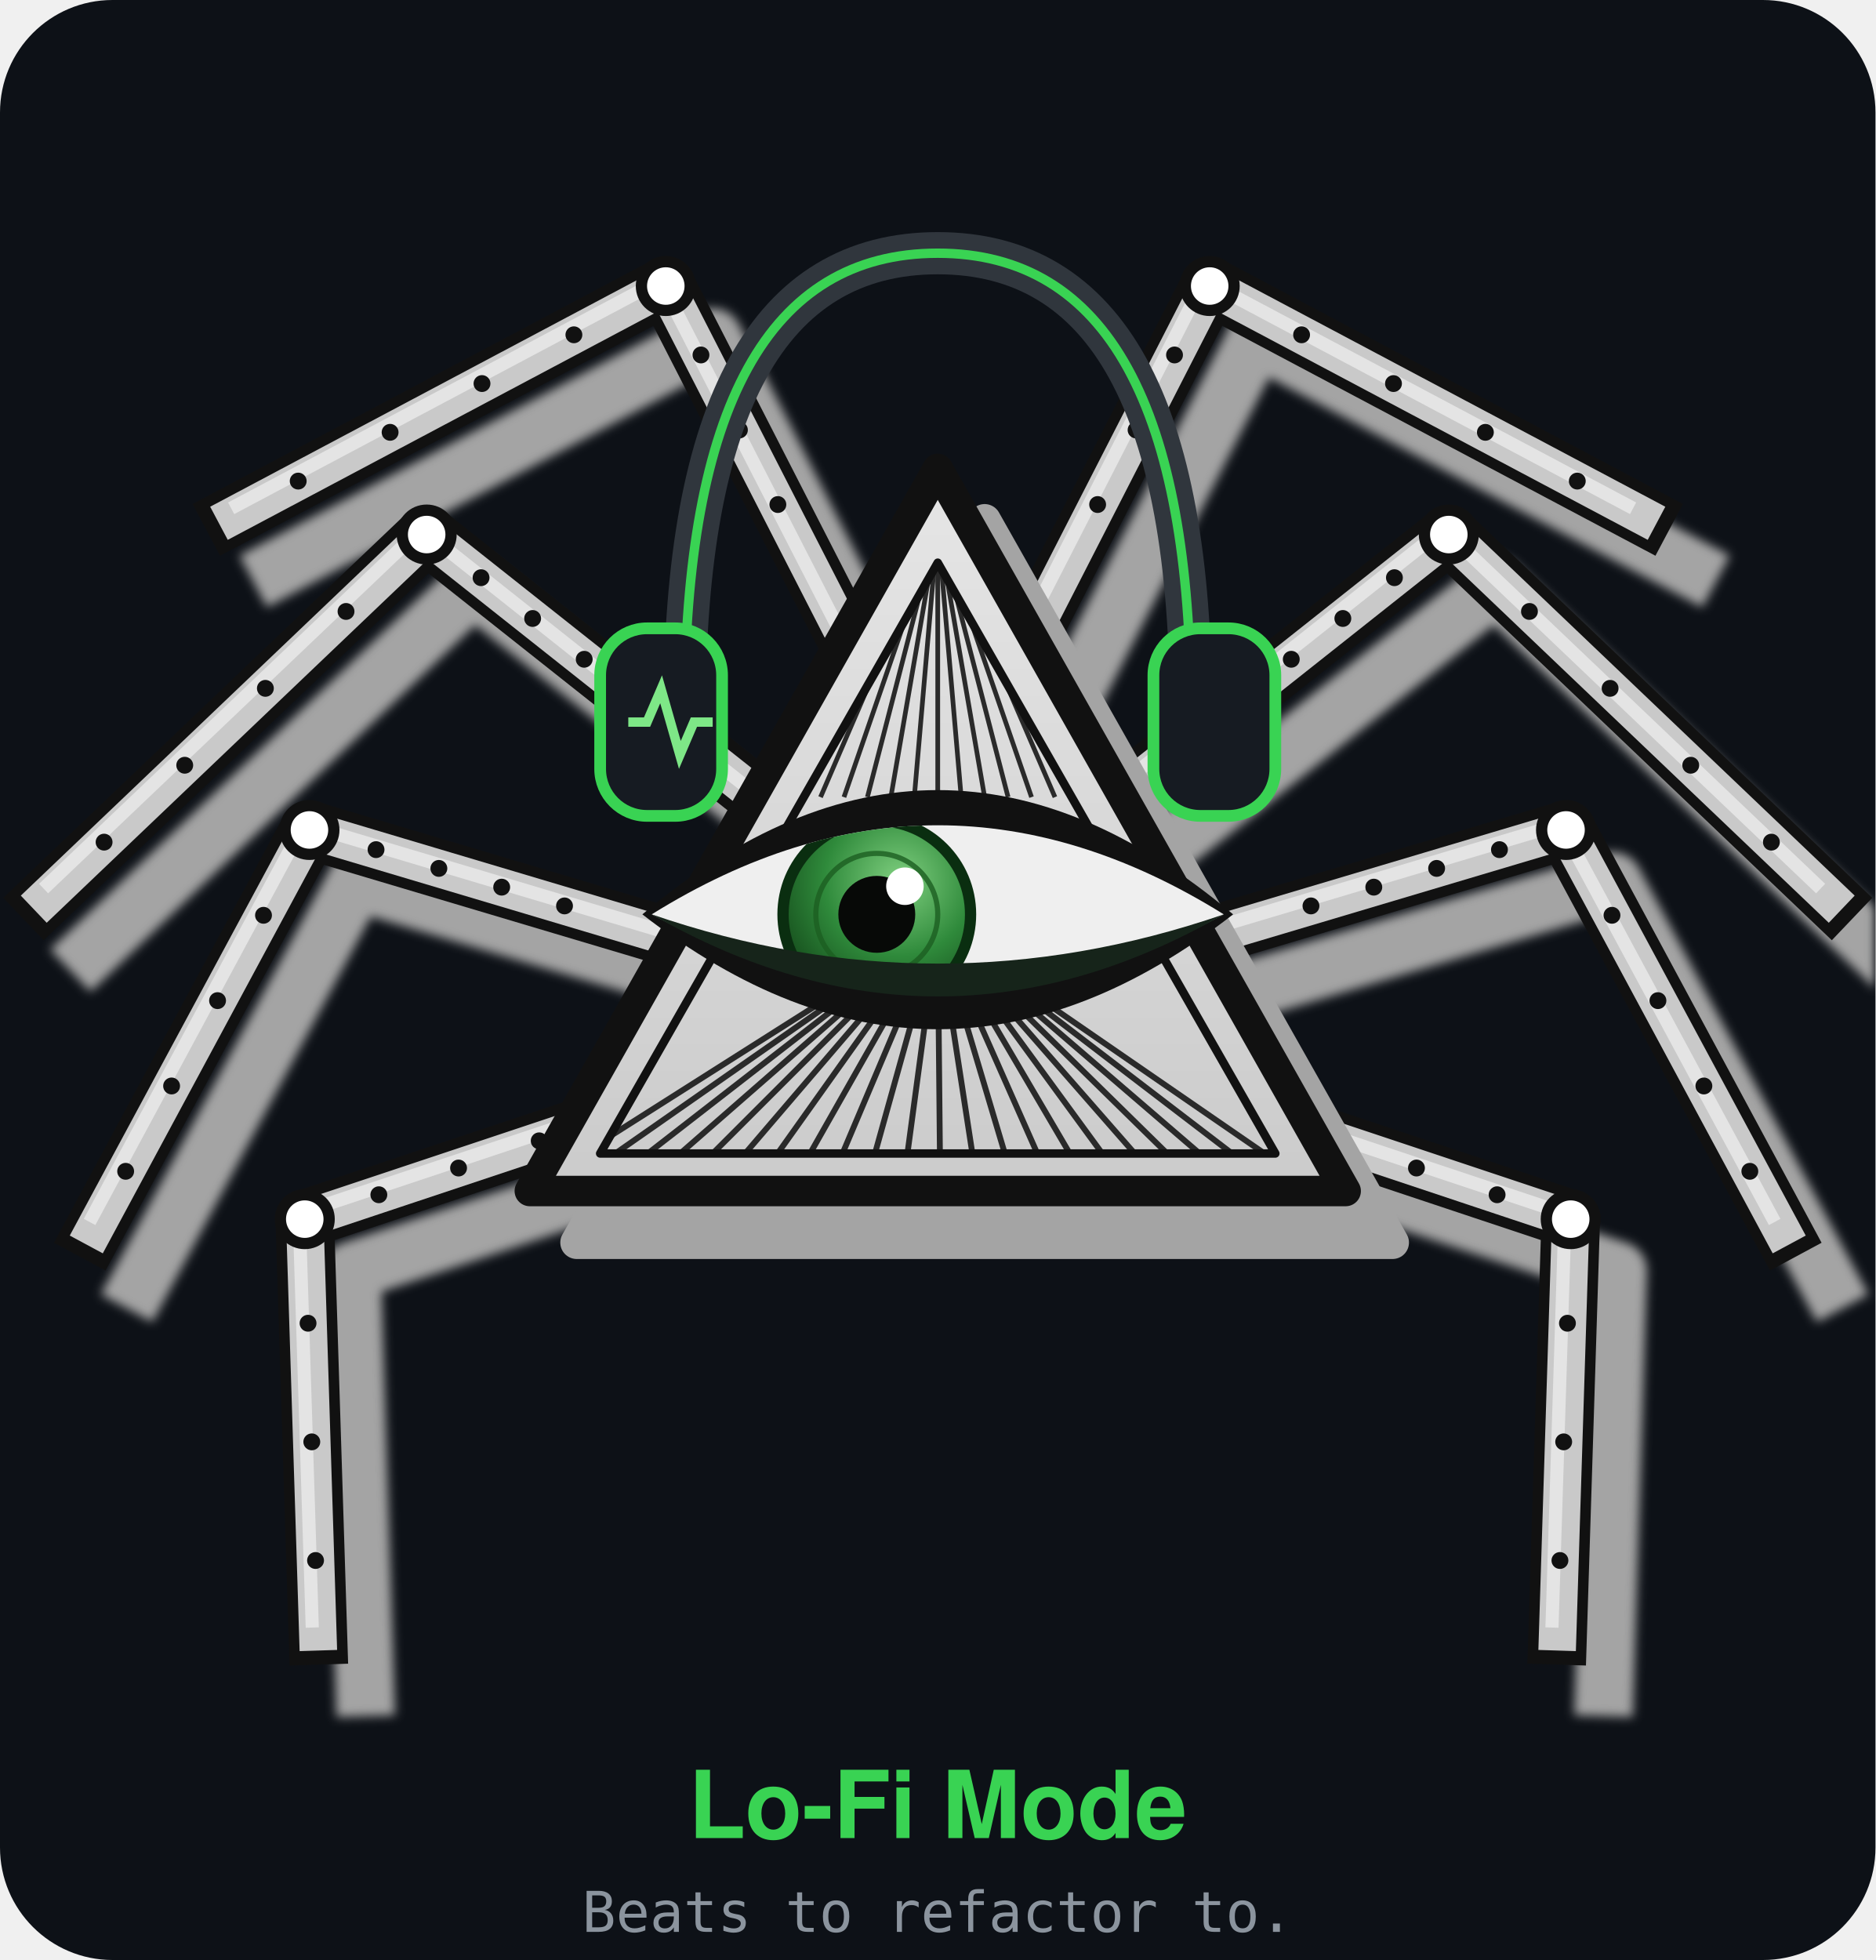
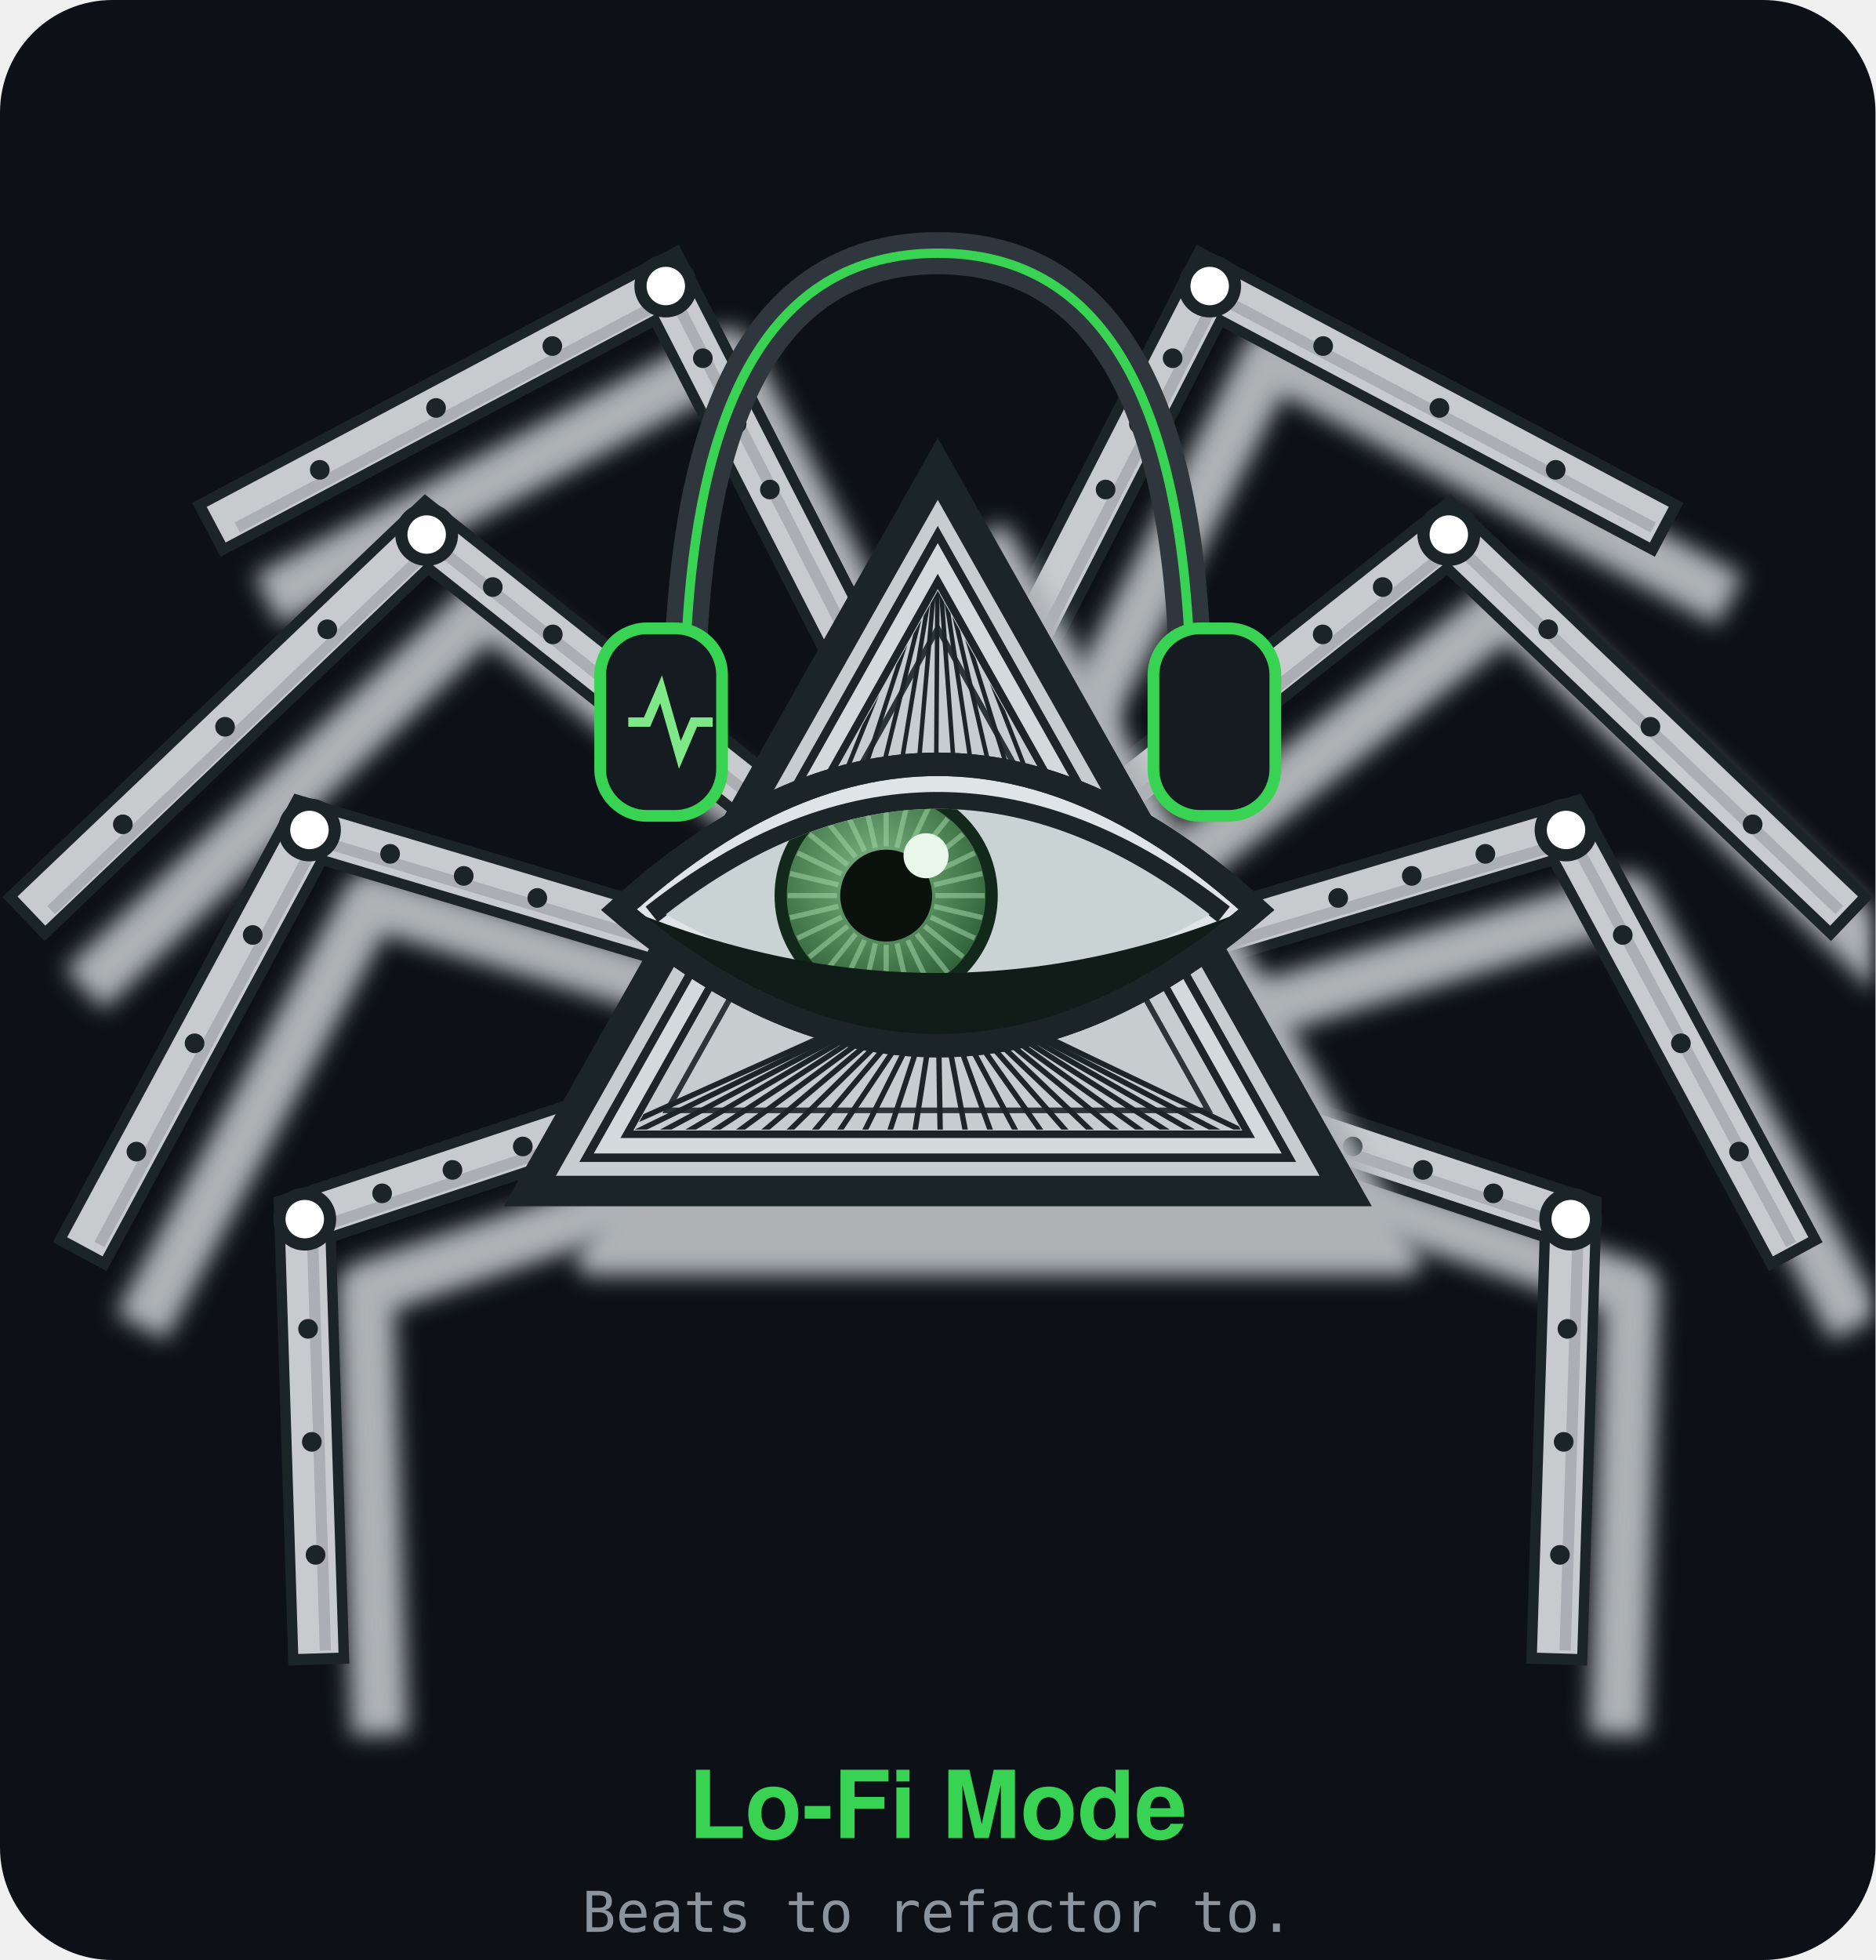
<svg xmlns="http://www.w3.org/2000/svg" viewBox="0 -50 400 418" width="400" height="418" role="img" aria-label="PRovidence wearing Lo-Fi Mode">
  <defs>
-     <linearGradient id="headphones-shell" x1="0" y1="0" x2="0" y2="1">
-       <stop offset="0" stop-color="#e6e6e6" />
-       <stop offset="1" stop-color="#cbcbcb" />
-     </linearGradient>
-     <filter id="headphones-soft" x="-10%" y="-10%" width="120%" height="120%">
-       <feGaussianBlur stdDeviation="1.1" />
+     <filter id="headphones-soft" x="-10%" y="-10%" width="125%" height="125%">
+       <feGaussianBlur stdDeviation="2.4" />
    </filter>
-     <radialGradient id="headphones-iris" cx=".62" cy=".32" r=".8">
-       <stop offset="0" stop-color="#7fcf7f" />
-       <stop offset=".5" stop-color="#2f8a3b" />
-       <stop offset="1" stop-color="#0f3d14" />
+     <radialGradient id="headphones-iris" cx=".45" cy=".4" r=".7">
+       <stop offset="0" stop-color="#7fb685" />
+       <stop offset=".55" stop-color="#4b8052" />
+       <stop offset="1" stop-color="#22502b" />
    </radialGradient>
  </defs>
  <style>@keyframes headphones-leg{from{transform:rotate(-3deg)}to{transform:rotate(3deg)}}@keyframes headphones-bob{from{transform:translateY(0)}to{transform:translateY(-6px)}}.headphones-all{animation:headphones-bob 1.6s ease-in-out infinite alternate}</style>
  <rect x="0" y="-50" width="400" height="418" rx="24" fill="#0d1117" />
  <g class="headphones-all">
-     <g transform="translate(10 11)" filter="url(#headphones-soft)">
-       <polyline style="transform-origin:215.0px 95px;animation:headphones-leg 1s ease-in-out 0.00s infinite alternate" points="215.0,95.0 258.0,11.0 356.0,63.0" fill="none" stroke="#a4a4a4" stroke-width="12.5" stroke-linejoin="round" />
-       <polyline style="transform-origin:232.0px 125px;animation:headphones-leg 1s ease-in-out 0.17s infinite alternate" points="232.0,125.0 309.0,64.0 395.0,146.0" fill="none" stroke="#a4a4a4" stroke-width="12.5" stroke-linejoin="round" />
-       <polyline style="transform-origin:240.0px 155px;animation:headphones-leg 1s ease-in-out 0.34s infinite alternate" points="240.0,155.0 334.0,127.0 383.0,218.0" fill="none" stroke="#a4a4a4" stroke-width="12.5" stroke-linejoin="round" />
-       <polyline style="transform-origin:245.0px 180px;animation:headphones-leg 1s ease-in-out 0.51s infinite alternate" points="245.0,180.0 335.0,210.0 332.0,305.0" fill="none" stroke="#a4a4a4" stroke-width="12.5" stroke-linejoin="round" />
-       <polyline style="transform-origin:185.0px 95px;animation:headphones-leg 1s ease-in-out 0.09s infinite alternate" points="185.0,95.0 142.0,11.0 44.0,63.0" fill="none" stroke="#a4a4a4" stroke-width="12.5" stroke-linejoin="round" />
-       <polyline style="transform-origin:168.0px 125px;animation:headphones-leg 1s ease-in-out 0.26s infinite alternate" points="168.0,125.0 91.0,64.0 5.0,146.0" fill="none" stroke="#a4a4a4" stroke-width="12.5" stroke-linejoin="round" />
-       <polyline style="transform-origin:160.0px 155px;animation:headphones-leg 1s ease-in-out 0.43s infinite alternate" points="160.0,155.0 66.0,127.0 17.0,218.0" fill="none" stroke="#a4a4a4" stroke-width="12.5" stroke-linejoin="round" />
-       <polyline style="transform-origin:155.0px 180px;animation:headphones-leg 1s ease-in-out 0.60s infinite alternate" points="155.0,180.0 65.0,210.0 68.0,305.0" fill="none" stroke="#a4a4a4" stroke-width="12.5" stroke-linejoin="round" />
+     <g transform="translate(13 15)" filter="url(#headphones-soft)">
+       <polyline style="transform-origin:215.0px 95px;animation:headphones-leg 1s ease-in-out 0.00s infinite alternate" points="215.0,95.0 258.0,11.0 356.0,63.0" fill="none" stroke="#aeb2b5" stroke-width="12" stroke-linejoin="round" />
+       <polyline style="transform-origin:232.0px 125px;animation:headphones-leg 1s ease-in-out 0.17s infinite alternate" points="232.0,125.0 309.0,64.0 395.0,146.0" fill="none" stroke="#aeb2b5" stroke-width="12" stroke-linejoin="round" />
+       <polyline style="transform-origin:240.0px 155px;animation:headphones-leg 1s ease-in-out 0.34s infinite alternate" points="240.0,155.0 334.0,127.0 383.0,218.0" fill="none" stroke="#aeb2b5" stroke-width="12" stroke-linejoin="round" />
+       <polyline style="transform-origin:245.0px 180px;animation:headphones-leg 1s ease-in-out 0.51s infinite alternate" points="245.0,180.0 335.0,210.0 332.0,305.0" fill="none" stroke="#aeb2b5" stroke-width="12" stroke-linejoin="round" />
+       <polyline style="transform-origin:185.0px 95px;animation:headphones-leg 1s ease-in-out 0.09s infinite alternate" points="185.0,95.0 142.0,11.0 44.0,63.0" fill="none" stroke="#aeb2b5" stroke-width="12" stroke-linejoin="round" />
+       <polyline style="transform-origin:168.0px 125px;animation:headphones-leg 1s ease-in-out 0.26s infinite alternate" points="168.0,125.0 91.0,64.0 5.0,146.0" fill="none" stroke="#aeb2b5" stroke-width="12" stroke-linejoin="round" />
+       <polyline style="transform-origin:160.0px 155px;animation:headphones-leg 1s ease-in-out 0.43s infinite alternate" points="160.0,155.0 66.0,127.0 17.0,218.0" fill="none" stroke="#aeb2b5" stroke-width="12" stroke-linejoin="round" />
+       <polyline style="transform-origin:155.0px 180px;animation:headphones-leg 1s ease-in-out 0.60s infinite alternate" points="155.0,180.0 65.0,210.0 68.0,305.0" fill="none" stroke="#aeb2b5" stroke-width="12" stroke-linejoin="round" />
    </g>
    <g class="leg" style="transform-origin:215.0px 95px;animation:headphones-leg 1s ease-in-out 0.00s infinite alternate">
-       <polyline points="215.0,95.0 258.0,11.0 356.0,63.0" fill="none" stroke="#111111" stroke-width="12.5" stroke-linejoin="round" />
-       <polyline points="215.0,95.0 258.0,11.0 353.3,61.6" fill="none" stroke="#c9c9c9" stroke-width="8" stroke-linejoin="round" />
-       <polyline points="216.7,91.6 258.0,11.0 349.5,59.6" fill="none" stroke="#e4e4e4" stroke-width="2.8" stroke-linejoin="round" transform="translate(-1.2,-1.2)" />
-       <circle cx="234.1" cy="57.6" r="1.8" fill="#111111" />
-       <circle cx="242.3" cy="41.7" r="1.8" fill="#111111" />
-       <circle cx="250.5" cy="25.7" r="1.8" fill="#111111" />
-       <circle cx="277.6" cy="21.4" r="1.8" fill="#111111" />
-       <circle cx="297.2" cy="31.8" r="1.8" fill="#111111" />
-       <circle cx="316.8" cy="42.2" r="1.8" fill="#111111" />
-       <circle cx="336.4" cy="52.6" r="1.8" fill="#111111" />
-       <circle cx="258" cy="11" r="5.2" fill="#ffffff" stroke="#111111" stroke-width="2.4" />
+       <polyline points="215.0,95.0 258.0,11.0 356.0,63.0" fill="none" stroke="#1b2427" stroke-width="13" stroke-linejoin="miter" stroke-miterlimit="3" />
+       <polyline points="215.0,95.0 258.0,11.0 353.9,61.9" fill="none" stroke="#c8cbce" stroke-width="8.6" stroke-linejoin="miter" stroke-miterlimit="3" />
+       <polyline points="216.3,92.5 258.0,11.0 351.0,60.3" fill="none" stroke="#a6a9ad" stroke-width="2.4" stroke-linejoin="round" transform="translate(1.6 2.2)" opacity=".85" />
+       <circle cx="235.8" cy="54.4" r="2.1" fill="#1b2427" />
+       <circle cx="242.9" cy="40.4" r="2.1" fill="#1b2427" />
+       <circle cx="250.1" cy="26.4" r="2.1" fill="#1b2427" />
+       <circle cx="282.2" cy="23.8" r="2.1" fill="#1b2427" />
+       <circle cx="307.0" cy="37.0" r="2.1" fill="#1b2427" />
+       <circle cx="331.8" cy="50.2" r="2.1" fill="#1b2427" />
+       <circle cx="258" cy="11" r="5.4" fill="#ffffff" stroke="#1b2427" stroke-width="2.6" />
    </g>
    <g class="leg" style="transform-origin:232.0px 125px;animation:headphones-leg 1s ease-in-out 0.17s infinite alternate">
-       <polyline points="232.0,125.0 309.0,64.0 395.0,146.0" fill="none" stroke="#111111" stroke-width="12.5" stroke-linejoin="round" />
-       <polyline points="232.0,125.0 309.0,64.0 392.8,143.9" fill="none" stroke="#c9c9c9" stroke-width="8" stroke-linejoin="round" />
-       <polyline points="235.1,122.6 309.0,64.0 389.5,140.7" fill="none" stroke="#e4e4e4" stroke-width="2.8" stroke-linejoin="round" transform="translate(-1.2,-1.2)" />
-       <circle cx="264.4" cy="99.3" r="1.8" fill="#111111" />
-       <circle cx="275.4" cy="90.6" r="1.8" fill="#111111" />
-       <circle cx="286.4" cy="81.9" r="1.8" fill="#111111" />
-       <circle cx="297.4" cy="73.2" r="1.8" fill="#111111" />
-       <circle cx="326.2" cy="80.4" r="1.8" fill="#111111" />
-       <circle cx="343.4" cy="96.8" r="1.8" fill="#111111" />
-       <circle cx="360.6" cy="113.2" r="1.8" fill="#111111" />
-       <circle cx="377.8" cy="129.6" r="1.8" fill="#111111" />
-       <circle cx="309" cy="64" r="5.2" fill="#ffffff" stroke="#111111" stroke-width="2.4" />
+       <polyline points="232.0,125.0 309.0,64.0 395.0,146.0" fill="none" stroke="#1b2427" stroke-width="13" stroke-linejoin="miter" stroke-miterlimit="3" />
+       <polyline points="232.0,125.0 309.0,64.0 393.3,144.3" fill="none" stroke="#c8cbce" stroke-width="8.6" stroke-linejoin="miter" stroke-miterlimit="3" />
+       <polyline points="234.3,123.2 309.0,64.0 390.7,141.9" fill="none" stroke="#a6a9ad" stroke-width="2.4" stroke-linejoin="round" transform="translate(1.6 2.2)" opacity=".85" />
+       <circle cx="269.2" cy="95.5" r="2.1" fill="#1b2427" />
+       <circle cx="282.1" cy="85.3" r="2.1" fill="#1b2427" />
+       <circle cx="294.9" cy="75.2" r="2.1" fill="#1b2427" />
+       <circle cx="330.2" cy="84.2" r="2.1" fill="#1b2427" />
+       <circle cx="352.0" cy="105.0" r="2.1" fill="#1b2427" />
+       <circle cx="373.8" cy="125.8" r="2.1" fill="#1b2427" />
+       <circle cx="309" cy="64" r="5.4" fill="#ffffff" stroke="#1b2427" stroke-width="2.6" />
    </g>
    <g class="leg" style="transform-origin:240.0px 155px;animation:headphones-leg 1s ease-in-out 0.34s infinite alternate">
-       <polyline points="240.0,155.0 334.0,127.0 383.0,218.0" fill="none" stroke="#111111" stroke-width="12.5" stroke-linejoin="round" />
-       <polyline points="240.0,155.0 334.0,127.0 381.6,215.4" fill="none" stroke="#c9c9c9" stroke-width="8" stroke-linejoin="round" />
-       <polyline points="243.8,153.9 334.0,127.0 379.7,211.8" fill="none" stroke="#e4e4e4" stroke-width="2.8" stroke-linejoin="round" transform="translate(-1.2,-1.2)" />
-       <circle cx="279.6" cy="143.2" r="1.8" fill="#111111" />
-       <circle cx="293.0" cy="139.2" r="1.8" fill="#111111" />
-       <circle cx="306.4" cy="135.2" r="1.8" fill="#111111" />
-       <circle cx="319.8" cy="131.2" r="1.8" fill="#111111" />
-       <circle cx="343.8" cy="145.2" r="1.8" fill="#111111" />
-       <circle cx="353.6" cy="163.4" r="1.8" fill="#111111" />
-       <circle cx="363.4" cy="181.6" r="1.8" fill="#111111" />
-       <circle cx="373.2" cy="199.8" r="1.8" fill="#111111" />
-       <circle cx="334" cy="127" r="5.2" fill="#ffffff" stroke="#111111" stroke-width="2.4" />
+       <polyline points="240.0,155.0 334.0,127.0 383.0,218.0" fill="none" stroke="#1b2427" stroke-width="13" stroke-linejoin="miter" stroke-miterlimit="3" />
+       <polyline points="240.0,155.0 334.0,127.0 381.9,215.9" fill="none" stroke="#c8cbce" stroke-width="8.6" stroke-linejoin="miter" stroke-miterlimit="3" />
+       <polyline points="242.8,154.2 334.0,127.0 380.4,213.2" fill="none" stroke="#a6a9ad" stroke-width="2.4" stroke-linejoin="round" transform="translate(1.6 2.2)" opacity=".85" />
+       <circle cx="285.4" cy="141.5" r="2.1" fill="#1b2427" />
+       <circle cx="301.1" cy="136.8" r="2.1" fill="#1b2427" />
+       <circle cx="316.8" cy="132.1" r="2.1" fill="#1b2427" />
+       <circle cx="346.1" cy="149.4" r="2.1" fill="#1b2427" />
+       <circle cx="358.5" cy="172.5" r="2.1" fill="#1b2427" />
+       <circle cx="370.9" cy="195.6" r="2.1" fill="#1b2427" />
+       <circle cx="334" cy="127" r="5.4" fill="#ffffff" stroke="#1b2427" stroke-width="2.6" />
    </g>
    <g class="leg" style="transform-origin:245.0px 180px;animation:headphones-leg 1s ease-in-out 0.51s infinite alternate">
-       <polyline points="245.0,180.0 335.0,210.0 332.0,305.0" fill="none" stroke="#111111" stroke-width="12.5" stroke-linejoin="round" />
-       <polyline points="245.0,180.0 335.0,210.0 332.1,302.0" fill="none" stroke="#c9c9c9" stroke-width="8" stroke-linejoin="round" />
-       <polyline points="248.6,181.2 335.0,210.0 332.2,298.3" fill="none" stroke="#e4e4e4" stroke-width="2.8" stroke-linejoin="round" transform="translate(-1.2,-1.2)" />
-       <circle cx="285.1" cy="193.3" r="1.8" fill="#111111" />
-       <circle cx="302.1" cy="199.1" r="1.8" fill="#111111" />
-       <circle cx="319.3" cy="204.8" r="1.8" fill="#111111" />
-       <circle cx="334.3" cy="232.2" r="1.8" fill="#111111" />
-       <circle cx="333.5" cy="257.5" r="1.8" fill="#111111" />
-       <circle cx="332.7" cy="282.8" r="1.8" fill="#111111" />
-       <circle cx="335" cy="210" r="5.2" fill="#ffffff" stroke="#111111" stroke-width="2.4" />
+       <polyline points="245.0,180.0 335.0,210.0 332.0,305.0" fill="none" stroke="#1b2427" stroke-width="13" stroke-linejoin="miter" stroke-miterlimit="3" />
+       <polyline points="245.0,180.0 335.0,210.0 332.1,302.6" fill="none" stroke="#c8cbce" stroke-width="8.6" stroke-linejoin="miter" stroke-miterlimit="3" />
+       <polyline points="247.7,180.9 335.0,210.0 332.2,299.8" fill="none" stroke="#a6a9ad" stroke-width="2.4" stroke-linejoin="round" transform="translate(1.6 2.2)" opacity=".85" />
+       <circle cx="288.5" cy="194.5" r="2.1" fill="#1b2427" />
+       <circle cx="303.5" cy="199.5" r="2.1" fill="#1b2427" />
+       <circle cx="318.5" cy="204.5" r="2.1" fill="#1b2427" />
+       <circle cx="334.3" cy="233.4" r="2.1" fill="#1b2427" />
+       <circle cx="333.5" cy="257.5" r="2.1" fill="#1b2427" />
+       <circle cx="332.7" cy="281.6" r="2.1" fill="#1b2427" />
+       <circle cx="335" cy="210" r="5.4" fill="#ffffff" stroke="#1b2427" stroke-width="2.6" />
    </g>
    <g class="leg" style="transform-origin:185.0px 95px;animation:headphones-leg 1s ease-in-out 0.09s infinite alternate">
-       <polyline points="185.0,95.0 142.0,11.0 44.0,63.0" fill="none" stroke="#111111" stroke-width="12.5" stroke-linejoin="round" />
-       <polyline points="185.0,95.0 142.0,11.0 46.7,61.6" fill="none" stroke="#c9c9c9" stroke-width="8" stroke-linejoin="round" />
-       <polyline points="183.3,91.6 142.0,11.0 50.5,59.6" fill="none" stroke="#e4e4e4" stroke-width="2.8" stroke-linejoin="round" transform="translate(-1.2,-1.2)" />
-       <circle cx="165.9" cy="57.6" r="1.8" fill="#111111" />
-       <circle cx="157.7" cy="41.7" r="1.8" fill="#111111" />
-       <circle cx="149.5" cy="25.7" r="1.8" fill="#111111" />
-       <circle cx="122.4" cy="21.4" r="1.8" fill="#111111" />
-       <circle cx="102.8" cy="31.8" r="1.8" fill="#111111" />
-       <circle cx="83.2" cy="42.2" r="1.8" fill="#111111" />
-       <circle cx="63.6" cy="52.6" r="1.8" fill="#111111" />
-       <circle cx="142" cy="11" r="5.2" fill="#ffffff" stroke="#111111" stroke-width="2.4" />
+       <polyline points="185.0,95.0 142.0,11.0 44.0,63.0" fill="none" stroke="#1b2427" stroke-width="13" stroke-linejoin="miter" stroke-miterlimit="3" />
+       <polyline points="185.0,95.0 142.0,11.0 46.1,61.9" fill="none" stroke="#c8cbce" stroke-width="8.6" stroke-linejoin="miter" stroke-miterlimit="3" />
+       <polyline points="183.7,92.5 142.0,11.0 49.0,60.3" fill="none" stroke="#a6a9ad" stroke-width="2.4" stroke-linejoin="round" transform="translate(1.6 2.2)" opacity=".85" />
+       <circle cx="164.2" cy="54.4" r="2.1" fill="#1b2427" />
+       <circle cx="157.1" cy="40.4" r="2.1" fill="#1b2427" />
+       <circle cx="149.9" cy="26.4" r="2.1" fill="#1b2427" />
+       <circle cx="117.8" cy="23.8" r="2.1" fill="#1b2427" />
+       <circle cx="93.0" cy="37.0" r="2.1" fill="#1b2427" />
+       <circle cx="68.2" cy="50.2" r="2.1" fill="#1b2427" />
+       <circle cx="142" cy="11" r="5.4" fill="#ffffff" stroke="#1b2427" stroke-width="2.6" />
    </g>
    <g class="leg" style="transform-origin:168.0px 125px;animation:headphones-leg 1s ease-in-out 0.26s infinite alternate">
-       <polyline points="168.0,125.0 91.0,64.0 5.0,146.0" fill="none" stroke="#111111" stroke-width="12.5" stroke-linejoin="round" />
-       <polyline points="168.0,125.0 91.0,64.0 7.2,143.9" fill="none" stroke="#c9c9c9" stroke-width="8" stroke-linejoin="round" />
-       <polyline points="164.9,122.6 91.0,64.0 10.5,140.7" fill="none" stroke="#e4e4e4" stroke-width="2.8" stroke-linejoin="round" transform="translate(-1.2,-1.2)" />
-       <circle cx="135.6" cy="99.3" r="1.8" fill="#111111" />
-       <circle cx="124.6" cy="90.6" r="1.8" fill="#111111" />
-       <circle cx="113.6" cy="81.9" r="1.8" fill="#111111" />
-       <circle cx="102.6" cy="73.2" r="1.8" fill="#111111" />
-       <circle cx="73.8" cy="80.4" r="1.8" fill="#111111" />
-       <circle cx="56.6" cy="96.8" r="1.8" fill="#111111" />
-       <circle cx="39.4" cy="113.2" r="1.8" fill="#111111" />
-       <circle cx="22.2" cy="129.6" r="1.8" fill="#111111" />
-       <circle cx="91" cy="64" r="5.2" fill="#ffffff" stroke="#111111" stroke-width="2.4" />
+       <polyline points="168.0,125.0 91.0,64.0 5.0,146.0" fill="none" stroke="#1b2427" stroke-width="13" stroke-linejoin="miter" stroke-miterlimit="3" />
+       <polyline points="168.0,125.0 91.0,64.0 6.7,144.3" fill="none" stroke="#c8cbce" stroke-width="8.6" stroke-linejoin="miter" stroke-miterlimit="3" />
+       <polyline points="165.7,123.2 91.0,64.0 9.3,141.9" fill="none" stroke="#a6a9ad" stroke-width="2.4" stroke-linejoin="round" transform="translate(1.6 2.2)" opacity=".85" />
+       <circle cx="130.8" cy="95.5" r="2.1" fill="#1b2427" />
+       <circle cx="117.9" cy="85.3" r="2.1" fill="#1b2427" />
+       <circle cx="105.1" cy="75.2" r="2.1" fill="#1b2427" />
+       <circle cx="69.8" cy="84.2" r="2.1" fill="#1b2427" />
+       <circle cx="48.0" cy="105.0" r="2.1" fill="#1b2427" />
+       <circle cx="26.2" cy="125.8" r="2.1" fill="#1b2427" />
+       <circle cx="91" cy="64" r="5.4" fill="#ffffff" stroke="#1b2427" stroke-width="2.6" />
    </g>
    <g class="leg" style="transform-origin:160.0px 155px;animation:headphones-leg 1s ease-in-out 0.43s infinite alternate">
-       <polyline points="160.0,155.0 66.0,127.0 17.0,218.0" fill="none" stroke="#111111" stroke-width="12.5" stroke-linejoin="round" />
-       <polyline points="160.0,155.0 66.0,127.0 18.4,215.4" fill="none" stroke="#c9c9c9" stroke-width="8" stroke-linejoin="round" />
-       <polyline points="156.2,153.9 66.0,127.0 20.3,211.8" fill="none" stroke="#e4e4e4" stroke-width="2.8" stroke-linejoin="round" transform="translate(-1.2,-1.2)" />
-       <circle cx="120.4" cy="143.2" r="1.8" fill="#111111" />
-       <circle cx="107.0" cy="139.2" r="1.8" fill="#111111" />
-       <circle cx="93.6" cy="135.2" r="1.8" fill="#111111" />
-       <circle cx="80.2" cy="131.2" r="1.8" fill="#111111" />
-       <circle cx="56.2" cy="145.2" r="1.8" fill="#111111" />
-       <circle cx="46.4" cy="163.4" r="1.8" fill="#111111" />
-       <circle cx="36.6" cy="181.6" r="1.8" fill="#111111" />
-       <circle cx="26.8" cy="199.8" r="1.8" fill="#111111" />
-       <circle cx="66" cy="127" r="5.2" fill="#ffffff" stroke="#111111" stroke-width="2.4" />
+       <polyline points="160.0,155.0 66.0,127.0 17.0,218.0" fill="none" stroke="#1b2427" stroke-width="13" stroke-linejoin="miter" stroke-miterlimit="3" />
+       <polyline points="160.0,155.0 66.0,127.0 18.1,215.9" fill="none" stroke="#c8cbce" stroke-width="8.6" stroke-linejoin="miter" stroke-miterlimit="3" />
+       <polyline points="157.2,154.2 66.0,127.0 19.6,213.2" fill="none" stroke="#a6a9ad" stroke-width="2.4" stroke-linejoin="round" transform="translate(1.6 2.2)" opacity=".85" />
+       <circle cx="114.6" cy="141.5" r="2.1" fill="#1b2427" />
+       <circle cx="98.9" cy="136.8" r="2.1" fill="#1b2427" />
+       <circle cx="83.2" cy="132.1" r="2.1" fill="#1b2427" />
+       <circle cx="53.9" cy="149.4" r="2.1" fill="#1b2427" />
+       <circle cx="41.5" cy="172.5" r="2.1" fill="#1b2427" />
+       <circle cx="29.1" cy="195.6" r="2.1" fill="#1b2427" />
+       <circle cx="66" cy="127" r="5.4" fill="#ffffff" stroke="#1b2427" stroke-width="2.6" />
    </g>
    <g class="leg" style="transform-origin:155.0px 180px;animation:headphones-leg 1s ease-in-out 0.60s infinite alternate">
-       <polyline points="155.0,180.0 65.0,210.0 68.0,305.0" fill="none" stroke="#111111" stroke-width="12.5" stroke-linejoin="round" />
-       <polyline points="155.0,180.0 65.0,210.0 67.9,302.0" fill="none" stroke="#c9c9c9" stroke-width="8" stroke-linejoin="round" />
-       <polyline points="151.4,181.2 65.0,210.0 67.8,298.3" fill="none" stroke="#e4e4e4" stroke-width="2.8" stroke-linejoin="round" transform="translate(-1.2,-1.2)" />
-       <circle cx="115.0" cy="193.3" r="1.8" fill="#111111" />
-       <circle cx="97.8" cy="199.1" r="1.8" fill="#111111" />
-       <circle cx="80.8" cy="204.8" r="1.8" fill="#111111" />
-       <circle cx="65.7" cy="232.2" r="1.8" fill="#111111" />
-       <circle cx="66.5" cy="257.5" r="1.8" fill="#111111" />
-       <circle cx="67.3" cy="282.8" r="1.8" fill="#111111" />
-       <circle cx="65" cy="210" r="5.2" fill="#ffffff" stroke="#111111" stroke-width="2.4" />
+       <polyline points="155.0,180.0 65.0,210.0 68.0,305.0" fill="none" stroke="#1b2427" stroke-width="13" stroke-linejoin="miter" stroke-miterlimit="3" />
+       <polyline points="155.0,180.0 65.0,210.0 67.9,302.6" fill="none" stroke="#c8cbce" stroke-width="8.6" stroke-linejoin="miter" stroke-miterlimit="3" />
+       <polyline points="152.3,180.9 65.0,210.0 67.8,299.8" fill="none" stroke="#a6a9ad" stroke-width="2.4" stroke-linejoin="round" transform="translate(1.6 2.2)" opacity=".85" />
+       <circle cx="111.5" cy="194.5" r="2.1" fill="#1b2427" />
+       <circle cx="96.5" cy="199.5" r="2.1" fill="#1b2427" />
+       <circle cx="81.5" cy="204.5" r="2.1" fill="#1b2427" />
+       <circle cx="65.7" cy="233.4" r="2.1" fill="#1b2427" />
+       <circle cx="66.5" cy="257.5" r="2.1" fill="#1b2427" />
+       <circle cx="67.3" cy="281.6" r="2.1" fill="#1b2427" />
+       <circle cx="65" cy="210" r="5.4" fill="#ffffff" stroke="#1b2427" stroke-width="2.6" />
    </g>
    <g class="body">
-       <polygon points="200.0,50.0 287.0,204.0 113.0,204.0" fill="#a4a4a4" stroke="#a4a4a4" stroke-width="7" stroke-linejoin="round" transform="translate(10 11)" />
-       <polygon points="200.0,50.0 287.0,204.0 113.0,204.0" fill="url(#headphones-shell)" stroke="#111111" stroke-width="6.5" stroke-linejoin="round" />
+       <polygon points="200.0,50.0 287.0,204.0 113.0,204.0" fill="#aeb2b5" stroke="#aeb2b5" stroke-width="6" stroke-linejoin="round" transform="translate(13 15)" filter="url(#headphones-soft)" />
+       <polygon points="200.0,50.0 287.0,204.0 113.0,204.0" fill="#c5cdcf" stroke="#1b2427" stroke-width="6.5" stroke-linejoin="miter" />
+       <polygon points="200.0,64.0 274.9,196.9 125.1,196.9" fill="#d3dadb" stroke="#1b2427" stroke-width="1.8" stroke-linejoin="miter" />
+       <polygon points="200.0,74.0 266.3,191.9 133.7,191.9" fill="#c5cdcf" stroke="#1b2427" stroke-width="1.6" stroke-linejoin="miter" />
      <clipPath id="headphones-in">
-         <polygon points="200,70 128,196 272,196" />
+         <polygon points="200.0,76.0 264.6,190.9 135.4,190.9" />
      </clipPath>
      <clipPath id="headphones-sclera">
-         <path d="M139 137 Q200 99 261 137 Q200 170 139 137 Z" />
+         <path d="M142 145 Q200 100 258 145 Q200 178 142 145 Z" />
      </clipPath>
      <g clip-path="url(#headphones-in)">
-         <line x1="200" y1="148" x2="118.0" y2="200" stroke="#2a2a2a" stroke-width="1.25" />
-         <line x1="200" y1="148" x2="125.5" y2="200" stroke="#2a2a2a" stroke-width="1.25" />
-         <line x1="200" y1="148" x2="133.0" y2="200" stroke="#2a2a2a" stroke-width="1.25" />
-         <line x1="200" y1="148" x2="140.5" y2="200" stroke="#2a2a2a" stroke-width="1.25" />
-         <line x1="200" y1="148" x2="148.0" y2="200" stroke="#2a2a2a" stroke-width="1.25" />
-         <line x1="200" y1="148" x2="155.5" y2="200" stroke="#2a2a2a" stroke-width="1.25" />
-         <line x1="200" y1="148" x2="163.0" y2="200" stroke="#2a2a2a" stroke-width="1.25" />
-         <line x1="200" y1="148" x2="170.5" y2="200" stroke="#2a2a2a" stroke-width="1.25" />
-         <line x1="200" y1="148" x2="178.0" y2="200" stroke="#2a2a2a" stroke-width="1.25" />
-         <line x1="200" y1="148" x2="185.5" y2="200" stroke="#2a2a2a" stroke-width="1.25" />
-         <line x1="200" y1="148" x2="193.0" y2="200" stroke="#2a2a2a" stroke-width="1.25" />
-         <line x1="200" y1="148" x2="200.5" y2="200" stroke="#2a2a2a" stroke-width="1.25" />
-         <line x1="200" y1="148" x2="208.0" y2="200" stroke="#2a2a2a" stroke-width="1.25" />
-         <line x1="200" y1="148" x2="215.5" y2="200" stroke="#2a2a2a" stroke-width="1.25" />
-         <line x1="200" y1="148" x2="223.0" y2="200" stroke="#2a2a2a" stroke-width="1.25" />
-         <line x1="200" y1="148" x2="230.5" y2="200" stroke="#2a2a2a" stroke-width="1.25" />
-         <line x1="200" y1="148" x2="238.0" y2="200" stroke="#2a2a2a" stroke-width="1.25" />
-         <line x1="200" y1="148" x2="245.5" y2="200" stroke="#2a2a2a" stroke-width="1.25" />
-         <line x1="200" y1="148" x2="253.0" y2="200" stroke="#2a2a2a" stroke-width="1.25" />
-         <line x1="200" y1="148" x2="260.5" y2="200" stroke="#2a2a2a" stroke-width="1.25" />
-         <line x1="200" y1="148" x2="268.0" y2="200" stroke="#2a2a2a" stroke-width="1.25" />
-         <line x1="200" y1="148" x2="275.5" y2="200" stroke="#2a2a2a" stroke-width="1.25" />
-         <line x1="200" y1="62" x2="170" y2="120" stroke="#2a2a2a" stroke-width="1" />
-         <line x1="200" y1="62" x2="175" y2="120" stroke="#2a2a2a" stroke-width="1" />
-         <line x1="200" y1="62" x2="180" y2="120" stroke="#2a2a2a" stroke-width="1" />
-         <line x1="200" y1="62" x2="185" y2="120" stroke="#2a2a2a" stroke-width="1" />
-         <line x1="200" y1="62" x2="190" y2="120" stroke="#2a2a2a" stroke-width="1" />
-         <line x1="200" y1="62" x2="195" y2="120" stroke="#2a2a2a" stroke-width="1" />
-         <line x1="200" y1="62" x2="200" y2="120" stroke="#2a2a2a" stroke-width="1" />
-         <line x1="200" y1="62" x2="205" y2="120" stroke="#2a2a2a" stroke-width="1" />
-         <line x1="200" y1="62" x2="210" y2="120" stroke="#2a2a2a" stroke-width="1" />
-         <line x1="200" y1="62" x2="215" y2="120" stroke="#2a2a2a" stroke-width="1" />
-         <line x1="200" y1="62" x2="220" y2="120" stroke="#2a2a2a" stroke-width="1" />
-         <line x1="200" y1="62" x2="225" y2="120" stroke="#2a2a2a" stroke-width="1" />
-         <line x1="200" y1="62" x2="230" y2="120" stroke="#2a2a2a" stroke-width="1" />
+         <line x1="200" y1="66" x2="172.0" y2="124" stroke="#1b2427" stroke-width=".95" />
+         <line x1="200" y1="66" x2="176.6" y2="124" stroke="#1b2427" stroke-width=".95" />
+         <line x1="200" y1="66" x2="181.2" y2="124" stroke="#1b2427" stroke-width=".95" />
+         <line x1="200" y1="66" x2="185.8" y2="124" stroke="#1b2427" stroke-width=".95" />
+         <line x1="200" y1="66" x2="190.4" y2="124" stroke="#1b2427" stroke-width=".95" />
+         <line x1="200" y1="66" x2="195.0" y2="124" stroke="#1b2427" stroke-width=".95" />
+         <line x1="200" y1="66" x2="199.6" y2="124" stroke="#1b2427" stroke-width=".95" />
+         <line x1="200" y1="66" x2="204.2" y2="124" stroke="#1b2427" stroke-width=".95" />
+         <line x1="200" y1="66" x2="208.8" y2="124" stroke="#1b2427" stroke-width=".95" />
+         <line x1="200" y1="66" x2="213.4" y2="124" stroke="#1b2427" stroke-width=".95" />
+         <line x1="200" y1="66" x2="218.0" y2="124" stroke="#1b2427" stroke-width=".95" />
+         <line x1="200" y1="66" x2="222.6" y2="124" stroke="#1b2427" stroke-width=".95" />
+         <line x1="200" y1="66" x2="227.2" y2="124" stroke="#1b2427" stroke-width=".95" />
+         <line x1="200" y1="160" x2="120.0" y2="196" stroke="#1b2427" stroke-width="1.15" />
+         <line x1="200" y1="160" x2="126.2" y2="196" stroke="#1b2427" stroke-width="1.15" />
+         <line x1="200" y1="160" x2="132.4" y2="196" stroke="#1b2427" stroke-width="1.15" />
+         <line x1="200" y1="160" x2="138.6" y2="196" stroke="#1b2427" stroke-width="1.15" />
+         <line x1="200" y1="160" x2="144.8" y2="196" stroke="#1b2427" stroke-width="1.15" />
+         <line x1="200" y1="160" x2="151.0" y2="196" stroke="#1b2427" stroke-width="1.15" />
+         <line x1="200" y1="160" x2="157.2" y2="196" stroke="#1b2427" stroke-width="1.15" />
+         <line x1="200" y1="160" x2="163.4" y2="196" stroke="#1b2427" stroke-width="1.15" />
+         <line x1="200" y1="160" x2="169.6" y2="196" stroke="#1b2427" stroke-width="1.15" />
+         <line x1="200" y1="160" x2="175.8" y2="196" stroke="#1b2427" stroke-width="1.15" />
+         <line x1="200" y1="160" x2="182.0" y2="196" stroke="#1b2427" stroke-width="1.15" />
+         <line x1="200" y1="160" x2="188.2" y2="196" stroke="#1b2427" stroke-width="1.15" />
+         <line x1="200" y1="160" x2="194.4" y2="196" stroke="#1b2427" stroke-width="1.15" />
+         <line x1="200" y1="160" x2="200.6" y2="196" stroke="#1b2427" stroke-width="1.15" />
+         <line x1="200" y1="160" x2="206.8" y2="196" stroke="#1b2427" stroke-width="1.15" />
+         <line x1="200" y1="160" x2="213.0" y2="196" stroke="#1b2427" stroke-width="1.15" />
+         <line x1="200" y1="160" x2="219.2" y2="196" stroke="#1b2427" stroke-width="1.15" />
+         <line x1="200" y1="160" x2="225.4" y2="196" stroke="#1b2427" stroke-width="1.15" />
+         <line x1="200" y1="160" x2="231.6" y2="196" stroke="#1b2427" stroke-width="1.15" />
+         <line x1="200" y1="160" x2="237.8" y2="196" stroke="#1b2427" stroke-width="1.15" />
+         <line x1="200" y1="160" x2="244.0" y2="196" stroke="#1b2427" stroke-width="1.15" />
+         <line x1="200" y1="160" x2="250.2" y2="196" stroke="#1b2427" stroke-width="1.15" />
+         <line x1="200" y1="160" x2="256.4" y2="196" stroke="#1b2427" stroke-width="1.15" />
+         <line x1="200" y1="160" x2="262.6" y2="196" stroke="#1b2427" stroke-width="1.15" />
+         <line x1="200" y1="160" x2="268.8" y2="196" stroke="#1b2427" stroke-width="1.15" />
+         <line x1="200" y1="160" x2="275.0" y2="196" stroke="#1b2427" stroke-width="1.15" />
      </g>
-       <polygon points="200,70 128,196 272,196" fill="none" stroke="#111111" stroke-width="1.8" stroke-linejoin="round" />
-       <g transform="translate(0 8)">
-         <path d="M137 137 Q200 84 263 137 Q200 186 137 137 Z" fill="#111111" />
-         <path d="M139 137 Q200 99 261 137 Q200 170 139 137 Z" fill="#efefef" />
-         <g clip-path="url(#headphones-sclera)">
-           <g>
-             <animateTransform attributeName="transform" type="translate" values="0 0;0 0;12 0;12 0;-6 1;-6 1;0 0" keyTimes="0;.3;.38;.6;.68;.9;1" dur="7s" repeatCount="indefinite" />
-             <circle cx="187" cy="137" r="20" fill="url(#headphones-iris)" stroke="#0a2e10" stroke-width="2.4" />
-             <circle cx="187" cy="137" r="13" fill="none" stroke="#1b5e20" stroke-width="1.1" opacity=".8" />
-             <circle cx="187" cy="137" r="8.2" fill="#070907" />
-             <circle cx="193" cy="131" r="4" fill="#ffffff" />
+       <polygon points="200.0,84.0 257.7,186.8 142.3,186.8" fill="none" stroke="#1b2427" stroke-width="1.2" stroke-linejoin="miter" opacity=".9" />
+       <path d="M132 144 Q200 82 268 144 Q200 202 132 144 Z" fill="#dfe5e6" stroke="#1b2427" stroke-width="5" />
+       <path d="M139 145 Q200 97 261 145" fill="none" stroke="#1b2427" stroke-width="4.2" />
+       <path d="M142 145 Q200 100 258 145 Q200 178 142 145 Z" fill="#c9d3d4" />
+       <g clip-path="url(#headphones-sclera)">
+         <g>
+           <animateTransform attributeName="transform" type="translate" values="0 0;0 0;14 0;14 0;-4 1;-4 1;0 0" keyTimes="0;.3;.38;.6;.68;.9;1" dur="7s" repeatCount="indefinite" />
+           <circle cx="189" cy="141" r="22.5" fill="url(#headphones-iris)" />
+           <g stroke="#9fd4a4" stroke-width="1.1" opacity=".55">
+             <line x1="199.5" y1="141.0" x2="210.0" y2="141.0" />
+             <line x1="199.2" y1="143.3" x2="209.5" y2="145.7" />
+             <line x1="198.5" y1="145.6" x2="207.9" y2="150.1" />
+             <line x1="197.2" y1="147.5" x2="205.4" y2="154.1" />
+             <line x1="195.5" y1="149.2" x2="202.1" y2="157.4" />
+             <line x1="193.6" y1="150.5" x2="198.1" y2="159.9" />
+             <line x1="191.3" y1="151.2" x2="193.7" y2="161.5" />
+             <line x1="189.0" y1="151.5" x2="189.0" y2="162.0" />
+             <line x1="186.7" y1="151.2" x2="184.3" y2="161.5" />
+             <line x1="184.4" y1="150.5" x2="179.9" y2="159.9" />
+             <line x1="182.5" y1="149.2" x2="175.9" y2="157.4" />
+             <line x1="180.8" y1="147.5" x2="172.6" y2="154.1" />
+             <line x1="179.5" y1="145.6" x2="170.1" y2="150.1" />
+             <line x1="178.8" y1="143.3" x2="168.5" y2="145.7" />
+             <line x1="178.5" y1="141.0" x2="168.0" y2="141.0" />
+             <line x1="178.8" y1="138.7" x2="168.5" y2="136.3" />
+             <line x1="179.5" y1="136.4" x2="170.1" y2="131.9" />
+             <line x1="180.8" y1="134.5" x2="172.6" y2="127.9" />
+             <line x1="182.5" y1="132.8" x2="175.9" y2="124.6" />
+             <line x1="184.4" y1="131.5" x2="179.9" y2="122.1" />
+             <line x1="186.7" y1="130.8" x2="184.3" y2="120.5" />
+             <line x1="189.0" y1="130.5" x2="189.0" y2="120.0" />
+             <line x1="191.3" y1="130.8" x2="193.7" y2="120.5" />
+             <line x1="193.6" y1="131.5" x2="198.1" y2="122.1" />
+             <line x1="195.5" y1="132.8" x2="202.1" y2="124.6" />
+             <line x1="197.2" y1="134.5" x2="205.4" y2="127.9" />
+             <line x1="198.5" y1="136.4" x2="207.9" y2="131.9" />
+             <line x1="199.2" y1="138.7" x2="209.5" y2="136.3" />
          </g>
+           <circle cx="189" cy="141" r="22.5" fill="none" stroke="#11281a" stroke-width="2.6" />
+           <circle cx="189" cy="141" r="9.8" fill="#0b120e" />
+           <circle cx="197.5" cy="132.5" r="4.8" fill="#e9f6ea" />
        </g>
-         <path d="M139 137 Q200 172 261 137 Q200 158 139 137 Z" fill="#16241a" />
      </g>
+       <path d="M134 144 Q200 202 266 144 Q200 171 134 144 Z" fill="#0f1c18" />
+       <path d="M132 144 Q200 82 268 144 Q200 202 132 144 Z" fill="none" stroke="#1b2427" stroke-width="5" />
    </g>
    <g transform="translate(0 10)">
      <g>
        <path d="M146 92 Q146 -6 200 -6 Q254 -6 254 92" fill="none" stroke="#30363d" stroke-width="9" stroke-linecap="round" />
        <path d="M146 92 Q146 -6 200 -6 Q254 -6 254 92" fill="none" stroke="#39d353" stroke-width="2" />
        <rect x="128" y="74" width="26" height="40" rx="10" fill="#161b22" stroke="#39d353" stroke-width="2.5" />
        <rect x="246" y="74" width="26" height="40" rx="10" fill="#161b22" stroke="#39d353" stroke-width="2.5" />
        <path d="M134 94 h4 l3 -7 l4 14 l3 -7 h4" stroke="#7ee787" stroke-width="2" fill="none" />
      </g>
    </g>
  </g>
  <text x="200" y="342" text-anchor="middle" font-family="-apple-system,Segoe UI,Helvetica,Arial,sans-serif" font-weight="700" font-size="20" fill="#39d353">Lo-Fi Mode</text>
  <text x="200" y="362" text-anchor="middle" font-family="ui-monospace,Menlo,monospace" font-size="12" fill="#8b949e">Beats to refactor to.</text>
</svg>
